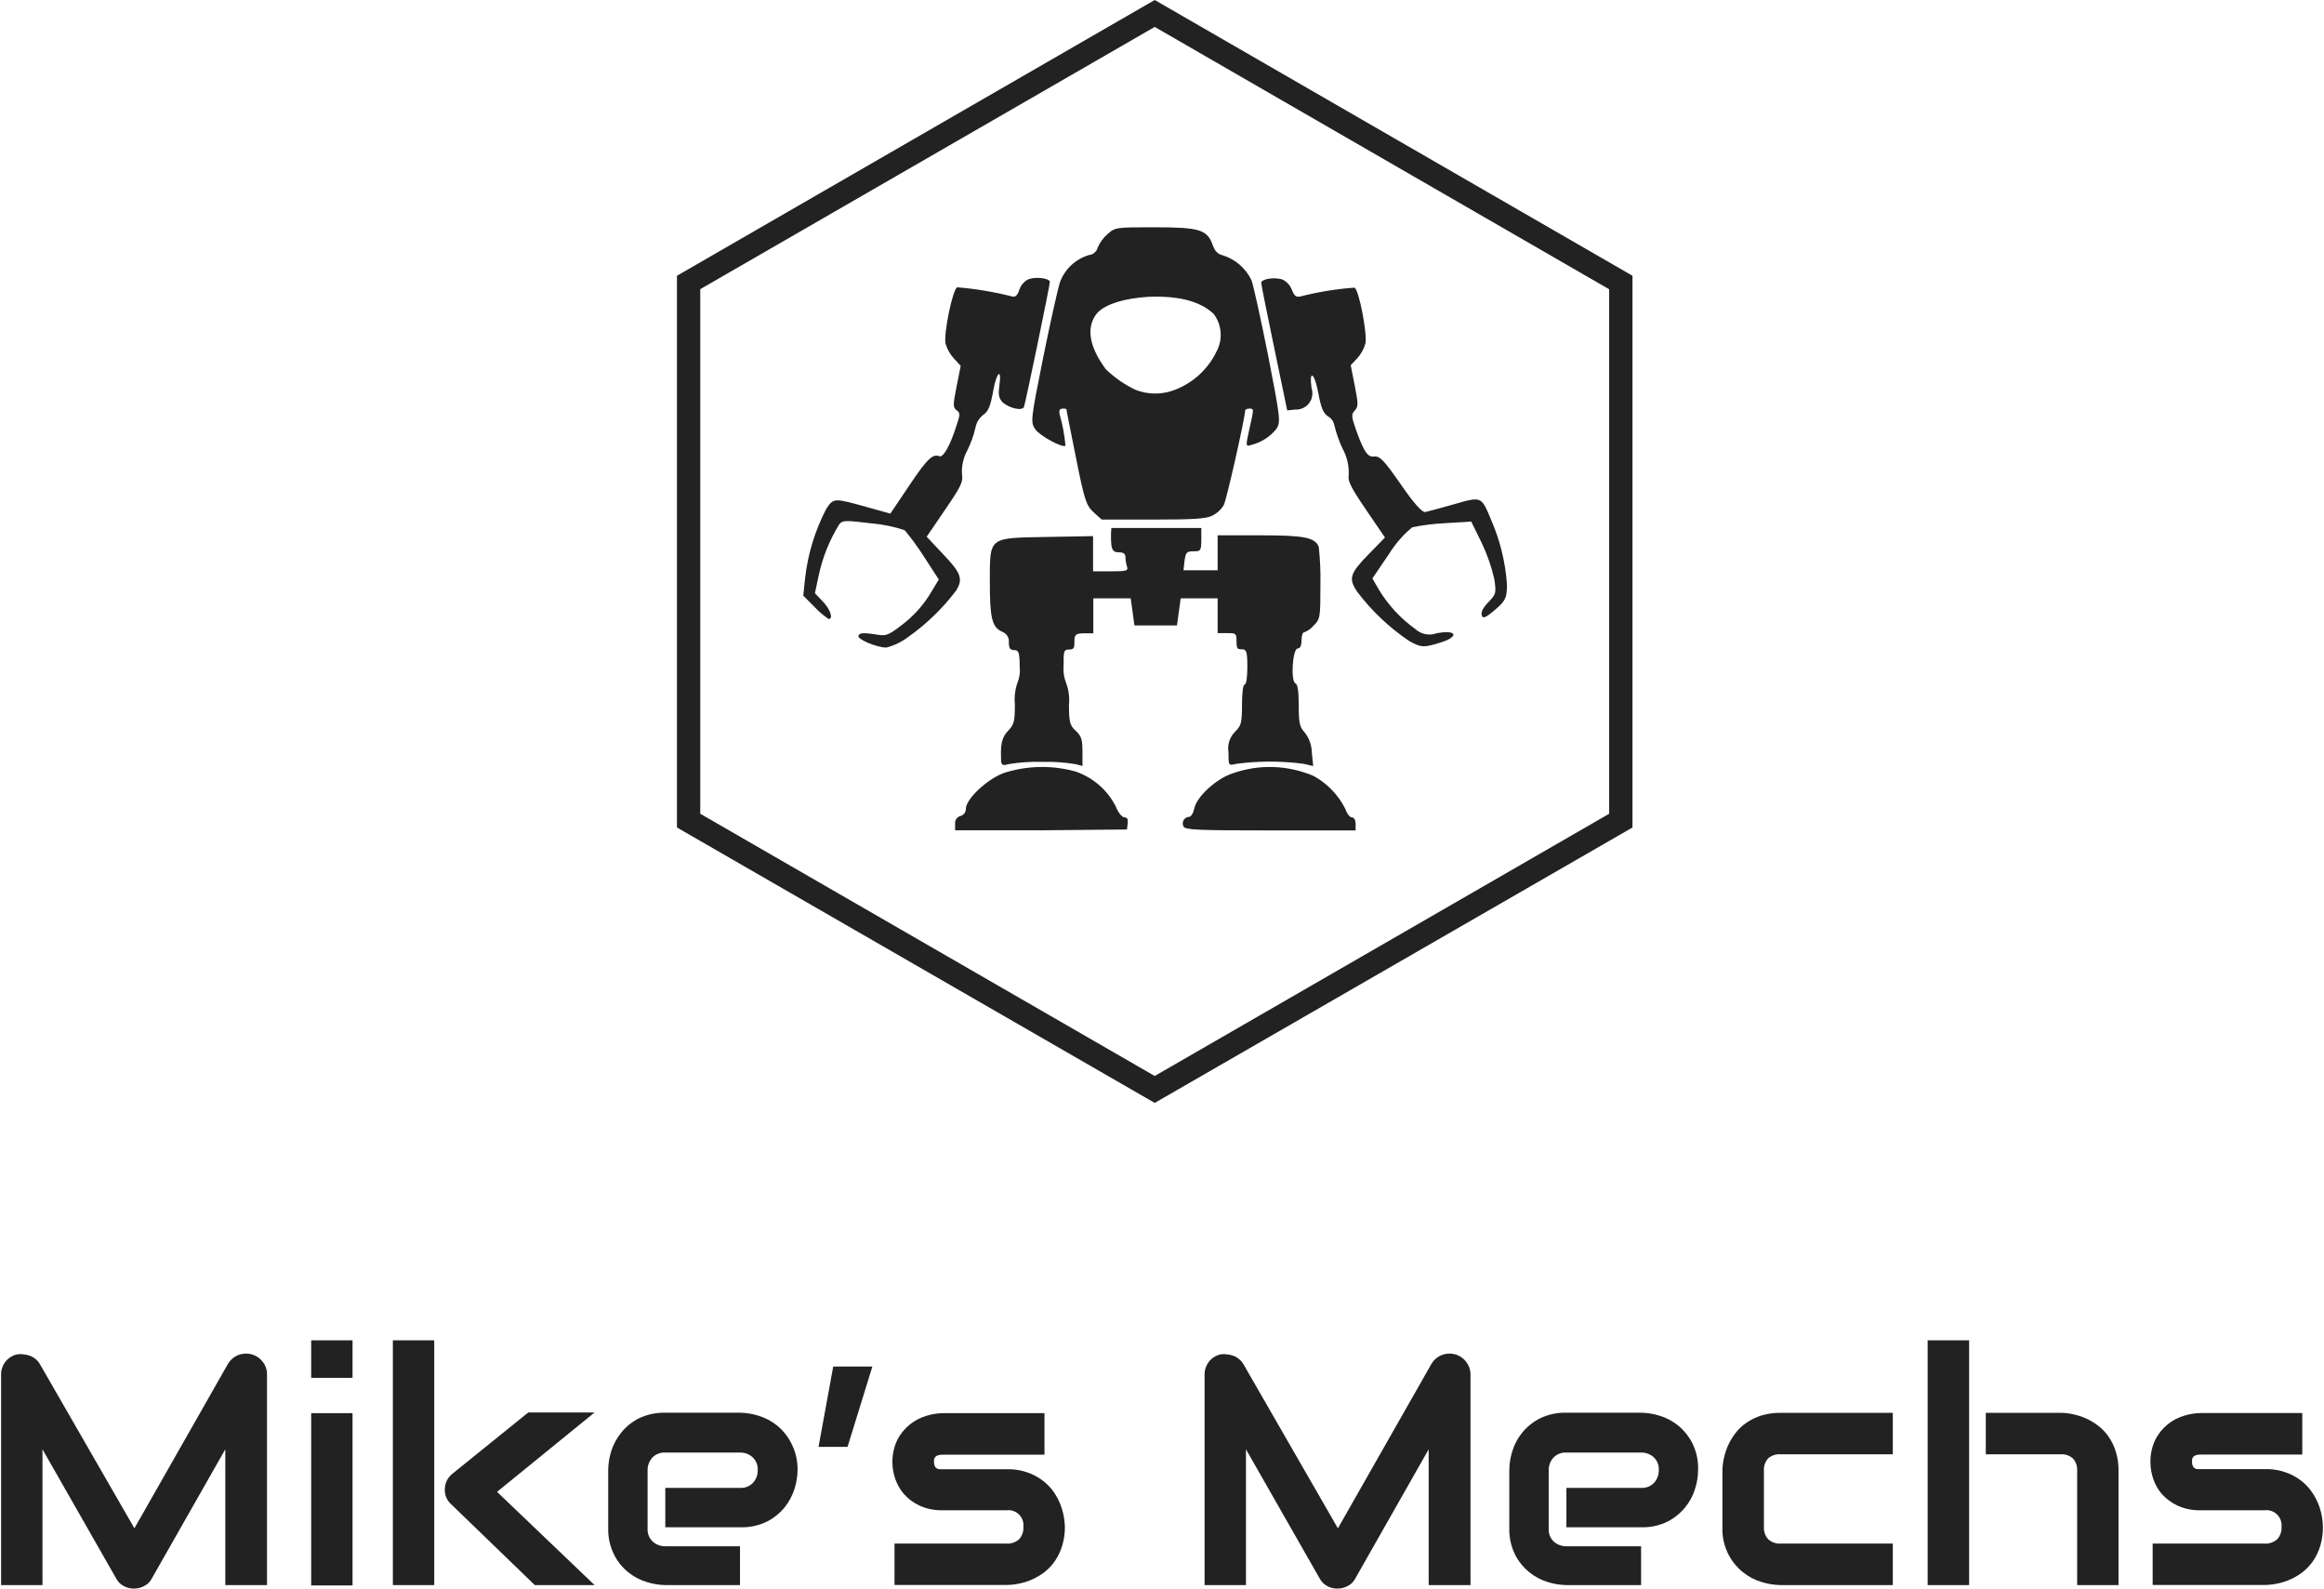
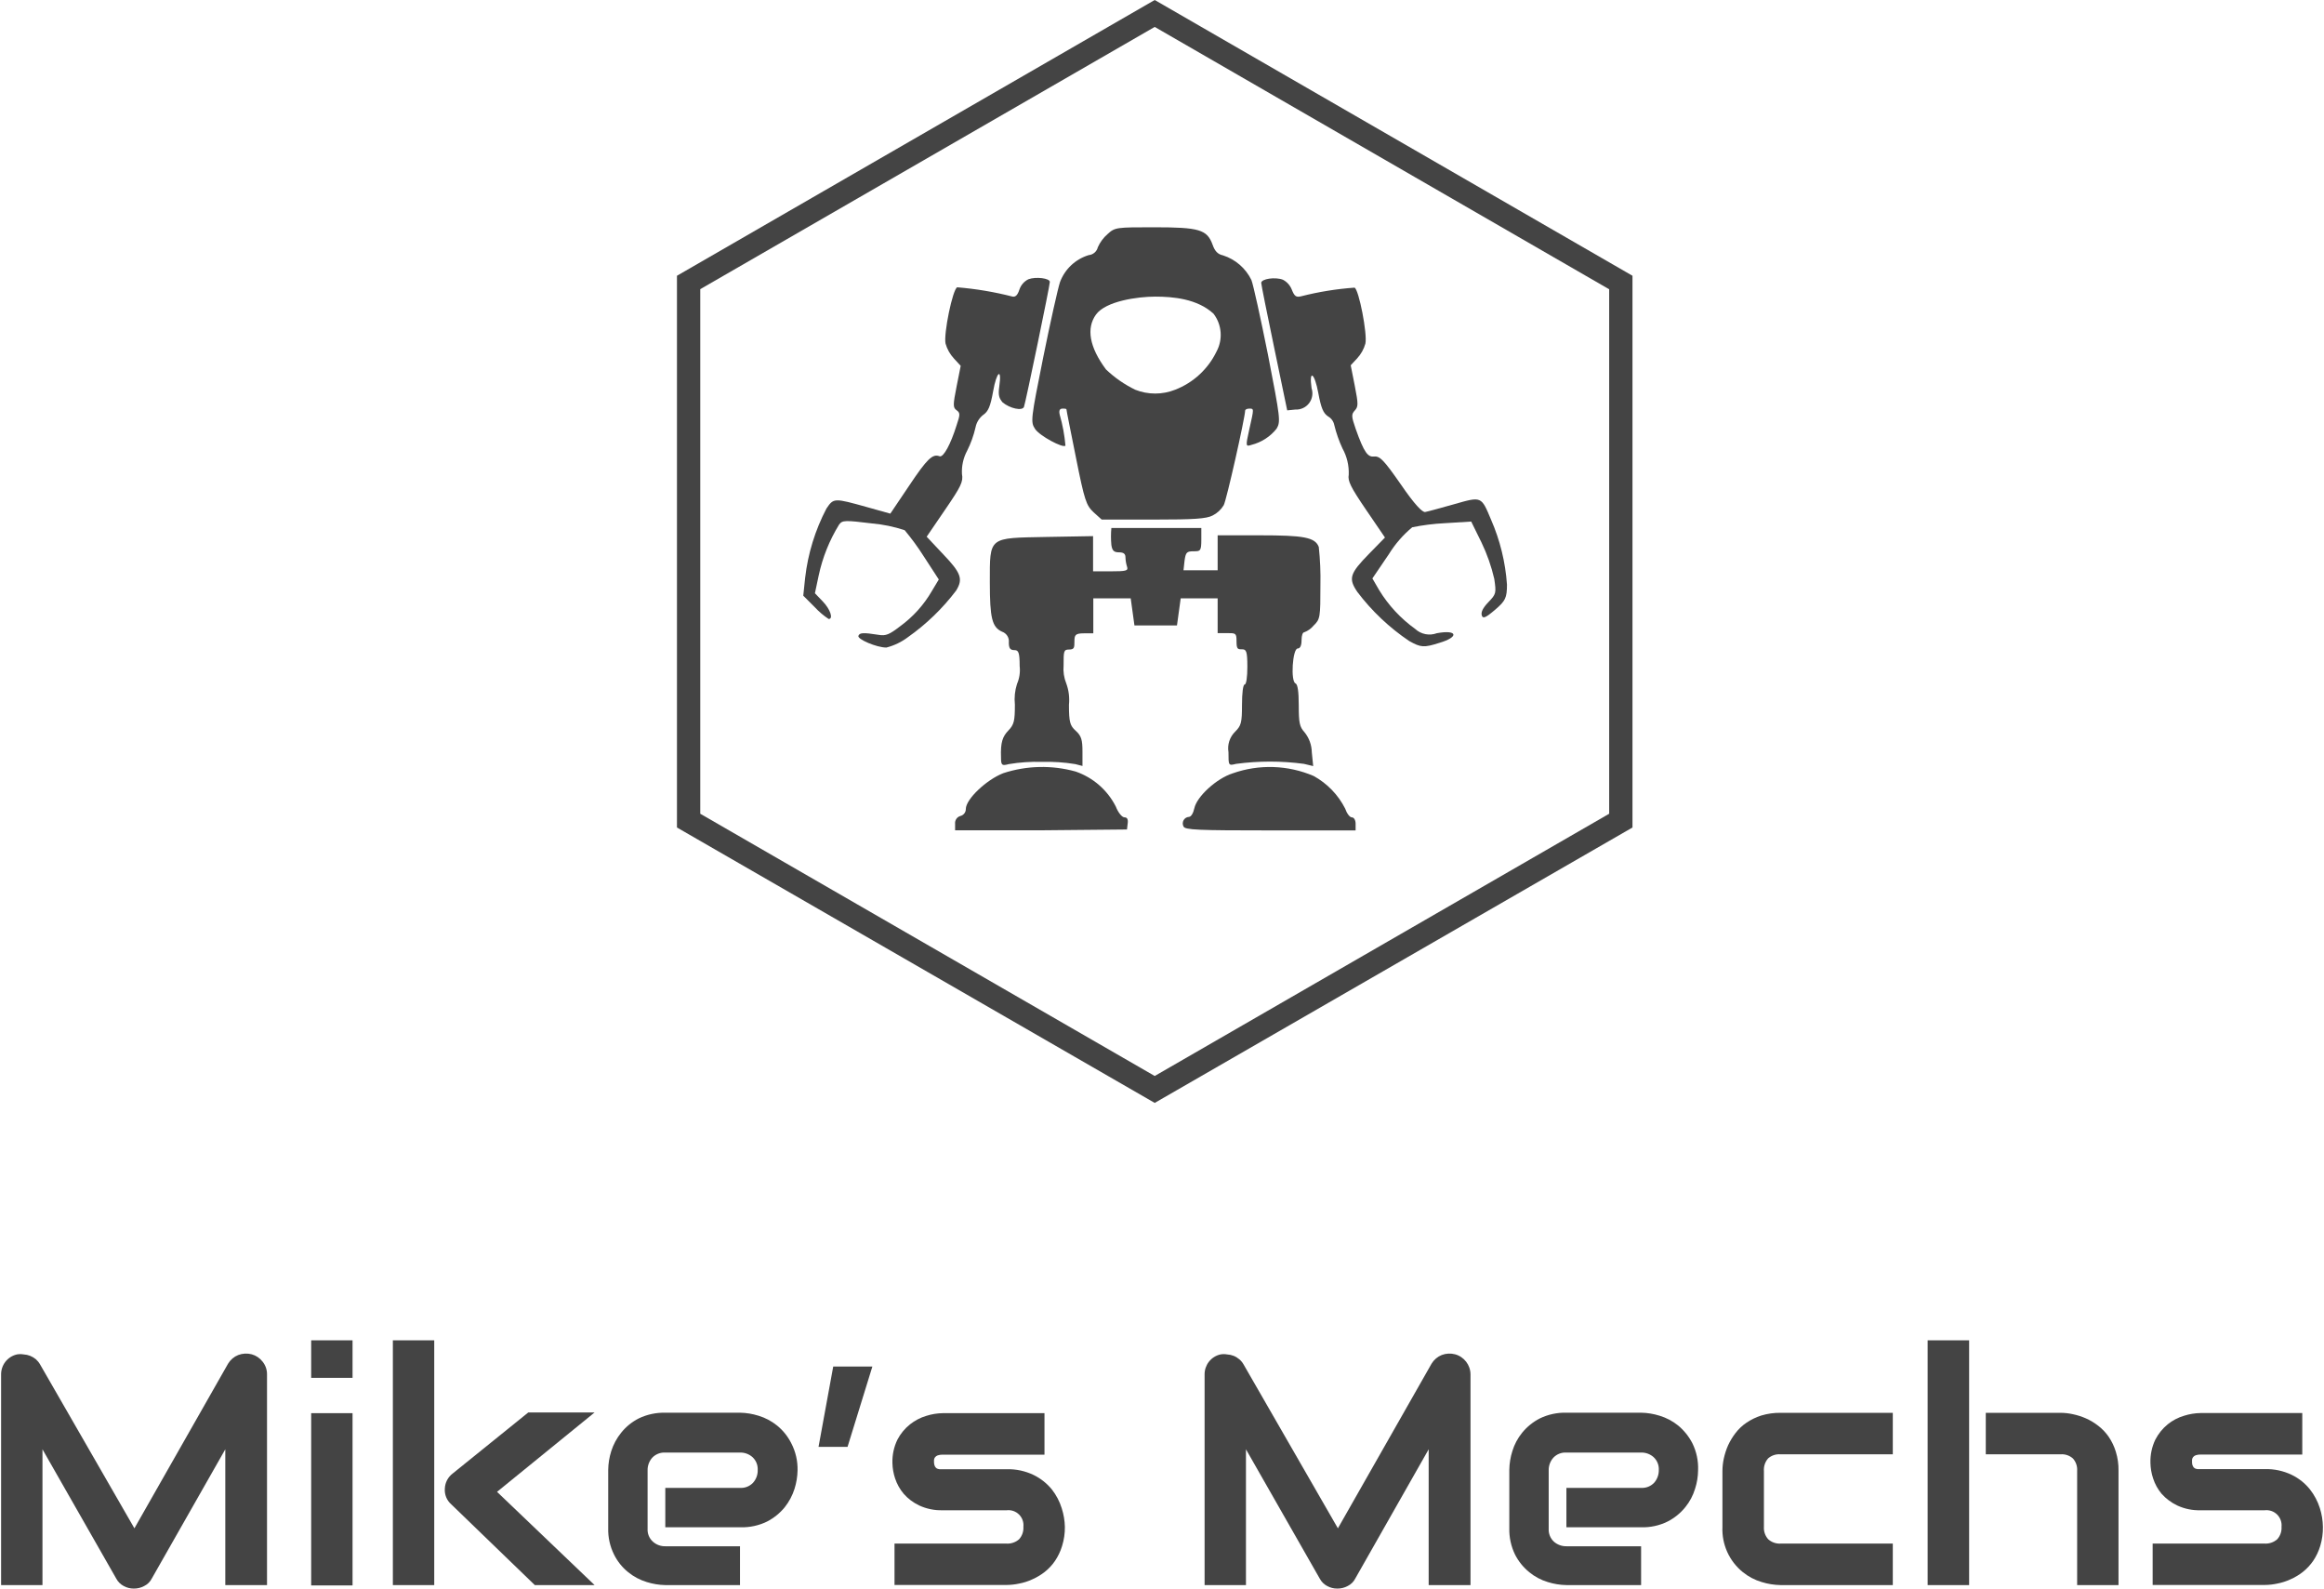
<svg xmlns="http://www.w3.org/2000/svg" width="199" height="136" viewBox="0 0 199.25 136.3">
-   <path fill="#222222" d="M22.82,136H19.24V124.35l-6.31,11.09a1.44,1.44,0,0,1-.65.64,1.81,1.81,0,0,1-.89.22,1.76,1.76,0,0,1-.87-.22,1.52,1.52,0,0,1-.64-.64L3.55,124.35V136H0V117.94a1.76,1.76,0,0,1,.36-1.09,1.74,1.74,0,0,1,1-.64,1.63,1.63,0,0,1,.58,0,1.75,1.75,0,0,1,.55.12,1.86,1.86,0,0,1,.49.29,1.73,1.73,0,0,1,.36.44l8.1,14.07L19.48,117a1.8,1.8,0,0,1,.87-.74,1.91,1.91,0,0,1,1.16-.06,1.79,1.79,0,0,1,.94.64,1.71,1.71,0,0,1,.37,1.09Z" />
-   <path fill="#222222" d="M30.16,118.22H26.61V115h3.55Zm0,17.81H26.61V121.25h3.55Z" />
-   <path fill="#222222" d="M37.17,136H33.62V115h3.55Zm13.76,0H45.8l-7.16-6.92a1.63,1.63,0,0,1-.56-1.36,1.7,1.7,0,0,1,.67-1.29l6.49-5.24h5.69L42.56,128Z" />
-   <path fill="#222222" d="M68.35,126.15a5.6,5.6,0,0,1-.26,1.59,4.92,4.92,0,0,1-.84,1.58,4.78,4.78,0,0,1-1.52,1.23,4.86,4.86,0,0,1-2.28.49H57v-3.38h6.41a1.41,1.41,0,0,0,1.12-.44,1.57,1.57,0,0,0,.4-1.1,1.4,1.4,0,0,0-.45-1.1,1.55,1.55,0,0,0-1.07-.39H57a1.44,1.44,0,0,0-1.12.44,1.59,1.59,0,0,0-.4,1.1v5a1.38,1.38,0,0,0,.45,1.1,1.55,1.55,0,0,0,1.1.4h6.38V136H57a5.6,5.6,0,0,1-1.59-.26,4.69,4.69,0,0,1-1.59-.84,4.53,4.53,0,0,1-1.22-1.52,4.79,4.79,0,0,1-.5-2.27v-5a5.61,5.61,0,0,1,.26-1.6,4.86,4.86,0,0,1,.85-1.58,4.63,4.63,0,0,1,1.51-1.23,5,5,0,0,1,2.28-.49h6.41a5.6,5.6,0,0,1,1.59.26,4.69,4.69,0,0,1,1.59.84,4.63,4.63,0,0,1,1.22,1.52A4.8,4.8,0,0,1,68.35,126.15Z" />
-   <path fill="#222222" d="M72.64,124.14H70.15l1.26-6.89h3.36Z" />
-   <path fill="#222222" d="M91.29,131a5.3,5.3,0,0,1-.24,1.65,4.74,4.74,0,0,1-.61,1.28,4.25,4.25,0,0,1-.89.95,5,5,0,0,1-1.06.63,4.71,4.71,0,0,1-1.12.36,5.23,5.23,0,0,1-1.07.12H76.67v-3.55h9.6a1.5,1.5,0,0,0,1.09-.37,1.45,1.45,0,0,0,.37-1.07,1.29,1.29,0,0,0-1.43-1.42H80.79a4.48,4.48,0,0,1-2-.41,4.11,4.11,0,0,1-1.33-1,4,4,0,0,1-.74-1.32,4.48,4.48,0,0,1-.23-1.33,4.32,4.32,0,0,1,.43-2A4.12,4.12,0,0,1,78,122.21a4.17,4.17,0,0,1,1.4-.73,4.93,4.93,0,0,1,1.41-.23h8.73v3.56H80.81a1.27,1.27,0,0,0-.43.06.5.5,0,0,0-.23.16.47.47,0,0,0-.09.22,1.77,1.77,0,0,0,0,.23.77.77,0,0,0,.08.34.49.49,0,0,0,.17.18.86.86,0,0,0,.23.06H86.3a5,5,0,0,1,2.32.5,4.67,4.67,0,0,1,1.55,1.23,5,5,0,0,1,.85,1.62A5.6,5.6,0,0,1,91.29,131Z" />
-   <path fill="#222222" d="M126.1,136h-3.59V124.35l-6.3,11.09a1.44,1.44,0,0,1-.65.64,1.83,1.83,0,0,1-.89.22,1.76,1.76,0,0,1-.87-.22,1.52,1.52,0,0,1-.64-.64l-6.33-11.09V136h-3.55V117.94a1.76,1.76,0,0,1,.36-1.09,1.74,1.74,0,0,1,1-.64,1.58,1.58,0,0,1,.57,0,1.75,1.75,0,0,1,.56.12,1.66,1.66,0,0,1,.48.29,1.58,1.58,0,0,1,.37.44l8.1,14.07L122.76,117a1.8,1.8,0,0,1,.87-.74,1.88,1.88,0,0,1,1.15-.06,1.8,1.8,0,0,1,1.32,1.73Z" />
-   <path fill="#222222" d="M145.63,126.15a5.27,5.27,0,0,1-.26,1.59,4.56,4.56,0,0,1-.84,1.58,4.68,4.68,0,0,1-1.52,1.23,4.79,4.79,0,0,1-2.27.49h-6.41v-3.38h6.41a1.42,1.42,0,0,0,1.12-.44,1.62,1.62,0,0,0,.4-1.1,1.4,1.4,0,0,0-.45-1.1,1.55,1.55,0,0,0-1.07-.39h-6.41a1.42,1.42,0,0,0-1.12.44,1.59,1.59,0,0,0-.4,1.1v5a1.41,1.41,0,0,0,.44,1.1,1.59,1.59,0,0,0,1.1.4h6.39V136h-6.41a5.61,5.61,0,0,1-1.6-.26,4.56,4.56,0,0,1-1.58-.84,4.68,4.68,0,0,1-1.23-1.52,4.91,4.91,0,0,1-.49-2.27v-5a5.61,5.61,0,0,1,.26-1.6,4.65,4.65,0,0,1,.84-1.58,4.78,4.78,0,0,1,1.52-1.23,4.93,4.93,0,0,1,2.28-.49h6.41a5.6,5.6,0,0,1,1.59.26,4.69,4.69,0,0,1,1.59.84,4.9,4.9,0,0,1,1.22,1.52A4.8,4.8,0,0,1,145.63,126.15Z" />
-   <path fill="#222222" d="M162.34,136H152.7a5.79,5.79,0,0,1-1.61-.26,4.67,4.67,0,0,1-1.62-.85,4.72,4.72,0,0,1-1.75-3.88v-4.81a5.16,5.16,0,0,1,.12-1.07,6,6,0,0,1,.36-1.11,5.54,5.54,0,0,1,.64-1.06,4,4,0,0,1,.94-.89,4.91,4.91,0,0,1,1.28-.62,5.51,5.51,0,0,1,1.64-.23h9.64v3.56H152.7a1.44,1.44,0,0,0-1.06.35,1.48,1.48,0,0,0-.36,1.09V131a1.45,1.45,0,0,0,.37,1.07,1.47,1.47,0,0,0,1.08.37h9.61Z" />
-   <path fill="#222222" d="M168.89,136h-3.56V115h3.56Zm12.82,0h-3.55v-9.8a1.43,1.43,0,0,0-.36-1.06,1.42,1.42,0,0,0-1.06-.36h-6.42v-3.56h6.42a5.07,5.07,0,0,1,1.06.12,5.84,5.84,0,0,1,1.12.36,5.07,5.07,0,0,1,1.06.64,4.21,4.21,0,0,1,.89.94,4.74,4.74,0,0,1,.61,1.28,5.2,5.2,0,0,1,.23,1.64Z" />
-   <path fill="#222222" d="M199.25,131a5.31,5.31,0,0,1-.23,1.65,4.74,4.74,0,0,1-.61,1.28,4.49,4.49,0,0,1-.89.95,5,5,0,0,1-1.06.63,4.86,4.86,0,0,1-1.12.36,5.25,5.25,0,0,1-1.08.12h-9.62v-3.55h9.6a1.51,1.51,0,0,0,1.09-.37,1.45,1.45,0,0,0,.37-1.07,1.3,1.3,0,0,0-1.44-1.42h-5.51a4.44,4.44,0,0,1-2-.41,4.27,4.27,0,0,1-1.34-1,3.92,3.92,0,0,1-.73-1.32,4.48,4.48,0,0,1-.23-1.33,4.32,4.32,0,0,1,.42-2,4.14,4.14,0,0,1,1.07-1.32,4.08,4.08,0,0,1,1.4-.73,4.92,4.92,0,0,1,1.4-.23h8.74v3.56h-8.71a1.27,1.27,0,0,0-.43.06.5.5,0,0,0-.23.16.47.47,0,0,0-.09.22,1.77,1.77,0,0,0,0,.23.66.66,0,0,0,.08.34.42.42,0,0,0,.17.18.77.77,0,0,0,.23.06h5.76a5,5,0,0,1,2.33.5,4.53,4.53,0,0,1,1.54,1.23,5.07,5.07,0,0,1,.86,1.62A5.57,5.57,0,0,1,199.25,131Z" />
-   <path fill="#222222" d="M99,94.63,58,71V23.66L99,0l41,23.66V71ZM60,69.82l39,22.5,39-22.5v-45L99,2.31,60,24.81Z" />
-   <path fill="#222222" d="M96.41,70.13c-.21,0-.54-.39-.75-.93a6.08,6.08,0,0,0-3.44-3,10.72,10.72,0,0,0-6.22.14c-1.44.56-3.21,2.23-3.21,3.07a.61.61,0,0,1-.46.6.63.63,0,0,0-.46.68v.55l7.38,0,7.37-.07.06-.51C96.73,70.3,96.64,70.13,96.41,70.13Z" />
-   <path fill="#222222" d="M104.4,51.32v3h.81c.74,0,.81,0,.81.69s.1.7.47.7.46.16.46,1.51c0,.86-.09,1.51-.23,1.51s-.23.74-.23,1.74c0,1.54-.07,1.79-.58,2.3a2,2,0,0,0-.58,1.77c0,1.16,0,1.16.65,1a21.9,21.9,0,0,1,5.83,0l.79.19-.12-1.19a2.8,2.8,0,0,0-.63-1.72c-.42-.46-.49-.81-.49-2.3,0-1.18-.09-1.79-.27-1.88-.45-.16-.26-3,.18-3,.21,0,.33-.25.33-.7s.11-.69.23-.69a1.9,1.9,0,0,0,.81-.58c.56-.54.58-.7.58-3.46a25.29,25.29,0,0,0-.14-3.28c-.32-.84-1.32-1-5.08-1h-3.6v3h-2.93l.09-.82c.1-.72.19-.81.77-.81s.67,0,.67-1v-1H95.28a7.85,7.85,0,0,0,0,1.46c.07.49.23.63.65.63s.56.14.56.44a2.92,2.92,0,0,0,.14.81c.11.33-.09.38-1.4.38H93.71V46l-4,.07c-5,.1-4.86-.07-4.86,3.9,0,3.07.19,3.84,1.05,4.23a.87.87,0,0,1,.58.93c0,.49.12.65.47.65s.46.16.46,1.37a3,3,0,0,1-.23,1.54A4.32,4.32,0,0,0,87,60.45c0,1.41-.07,1.72-.56,2.23s-.68,1-.63,2.3c0,.69.07.74.67.58a14.52,14.52,0,0,1,2.84-.19,15,15,0,0,1,2.86.19l.62.16V64.49c0-1-.09-1.35-.58-1.79s-.58-.74-.58-2.23a4.1,4.1,0,0,0-.23-1.83,3.31,3.31,0,0,1-.23-1.54c0-1.21,0-1.37.46-1.37s.47-.16.47-.7.07-.69.81-.69h.81v-3h3.21l.16,1.16.16,1.16h3.65l.16-1.16.16-1.16h3.19Z" />
-   <path fill="#222222" d="M115.92,70.13c-.19,0-.44-.35-.58-.76a6.6,6.6,0,0,0-2.7-2.79,9.56,9.56,0,0,0-6.94-.23c-1.4.44-3.09,2-3.3,3-.09.42-.28.74-.47.74a.56.56,0,0,0-.46.82c.12.3,1.25.34,7.46.34h7.31v-.58C116.24,70.37,116.1,70.13,115.92,70.13Z" />
-   <path fill="#222222" d="M80.87,47.58l-1.44-1.53L81,43.75c1.37-2,1.58-2.42,1.46-3.07a3.76,3.76,0,0,1,.44-2,8.93,8.93,0,0,0,.72-2,1.81,1.81,0,0,1,.67-1.09c.42-.28.61-.72.84-2,.3-1.72.77-2.09.53-.42-.11.77,0,1,.28,1.35.63.53,1.7.76,1.84.39S90,24.51,90,24.19s-1.21-.47-1.84-.23a1.52,1.52,0,0,0-.77.88c-.16.49-.34.67-.62.6a28.43,28.43,0,0,0-4.72-.79c-.39.16-1.18,4-1,4.83a3.13,3.13,0,0,0,.72,1.28l.58.63L82,33.15c-.32,1.61-.32,1.82,0,2.05s.3.39,0,1.28c-.51,1.64-1.13,2.78-1.46,2.67-.6-.24-1.07.21-2.62,2.53l-1.61,2.39-2-.56c-2.83-.79-2.86-.79-3.48.12A17,17,0,0,0,69,49.58l-.16,1.53,1,1a6.41,6.41,0,0,0,1.18,1c.42,0,.14-.84-.51-1.51l-.67-.7.32-1.51A13.83,13.83,0,0,1,71.92,45c.28-.37.51-.37,2.81-.09a12.39,12.39,0,0,1,2.81.58,21.45,21.45,0,0,1,1.63,2.23l1.3,2-.6,1a9.81,9.81,0,0,1-2.7,3c-.93.72-1.25.86-1.86.75-1.34-.21-1.64-.19-1.74.09s1.56,1,2.4,1a5.18,5.18,0,0,0,1.85-.89,18.71,18.71,0,0,0,4.14-4C82.56,49.69,82.4,49.18,80.87,47.58Z" />
-   <path fill="#222222" d="M127.86,44.58c-.84-2-.79-2-3.16-1.32-1.14.32-2.26.63-2.49.67s-.88-.6-2.09-2.37c-1.46-2.09-1.79-2.44-2.3-2.39s-.83-.26-1.58-2.39c-.37-1.07-.37-1.23-.07-1.56s.31-.53,0-2.11l-.35-1.77.56-.6a3.11,3.11,0,0,0,.7-1.26c.18-.83-.56-4.64-.93-4.8a26,26,0,0,0-4.58.74c-.44.11-.58,0-.81-.58A1.62,1.62,0,0,0,110,24c-.67-.26-1.86-.07-1.86.27,0,.14.51,2.68,1.12,5.6l1.11,5.34.7-.07a1.39,1.39,0,0,0,1.39-1.83c-.23-1.67.26-1.32.58.42.24,1.28.42,1.72.84,2a1.09,1.09,0,0,1,.53.74,10.89,10.89,0,0,0,.7,2,4.29,4.29,0,0,1,.54,2.26c-.1.53.16,1.06,1.48,3l1.63,2.39-1.37,1.4c-1.65,1.69-1.79,2.11-1,3.27A18.61,18.61,0,0,0,120.84,55c1,.56,1.26.58,2.58.16,1.74-.51,1.56-1.16-.21-.83a1.81,1.81,0,0,1-1.86-.37,11.44,11.44,0,0,1-3.09-3.33l-.58-1,1.42-2.09a9.47,9.47,0,0,1,2-2.3,18.67,18.67,0,0,1,2.79-.35l2.27-.14.89,1.81a15,15,0,0,1,1.09,3.11c.18,1.23.16,1.3-.51,2-.47.49-.65.86-.56,1.14s.3.23,1.16-.51,1-1,1-2.14A16.81,16.81,0,0,0,127.86,44.58Z" />
-   <path fill="#222222" d="M108.72,30.44c-.63-3.14-1.26-6-1.42-6.41a4.1,4.1,0,0,0-2.44-2.12c-.44-.09-.7-.35-.9-.93-.47-1.28-1.14-1.48-5-1.48-3.23,0-3.37,0-4,.58a3.24,3.24,0,0,0-.84,1.13.89.89,0,0,1-.79.68,3.81,3.81,0,0,0-2.46,2.32c-.18.54-.83,3.44-1.44,6.46-1.07,5.34-1.09,5.53-.7,6.13s2.4,1.67,2.61,1.44a13.91,13.91,0,0,0-.49-2.65c-.09-.37,0-.53.23-.53s.35,0,.35.09.37,1.91.81,4.11c.74,3.7.88,4.09,1.51,4.69l.7.63h4.43c3.49,0,4.56-.07,5.09-.35a2.33,2.33,0,0,0,.95-.88c.24-.42,1.82-7.48,1.84-8.11,0-.11.16-.18.35-.18.42,0,.42-.05,0,1.81-.32,1.44-.3,1.46.19,1.3a4,4,0,0,0,2.16-1.39C109.81,36.17,109.79,35.94,108.72,30.44Zm-4.42-.27a6.57,6.57,0,0,1-3.55,3.27,4.64,4.64,0,0,1-3.42,0,9.89,9.89,0,0,1-2.51-1.74c-1.44-1.93-1.7-3.55-.86-4.71s3.58-1.54,5.09-1.54,3.61.18,5,1.47A3,3,0,0,1,104.3,30.17Z" />
+   <path fill="#444444" d="M22.82,136H19.24V124.35l-6.31,11.09a1.44,1.44,0,0,1-.65.64,1.81,1.81,0,0,1-.89.22,1.76,1.76,0,0,1-.87-.22,1.52,1.52,0,0,1-.64-.64L3.55,124.35V136H0V117.94a1.76,1.76,0,0,1,.36-1.09,1.74,1.74,0,0,1,1-.64,1.63,1.63,0,0,1,.58,0,1.75,1.75,0,0,1,.55.12,1.86,1.86,0,0,1,.49.29,1.73,1.73,0,0,1,.36.44l8.1,14.07L19.48,117a1.8,1.8,0,0,1,.87-.74,1.91,1.91,0,0,1,1.16-.06,1.79,1.79,0,0,1,.94.64,1.71,1.71,0,0,1,.37,1.09Z" />
+   <path fill="#444444" d="M30.16,118.22H26.61V115h3.55Zm0,17.81H26.61V121.25h3.55Z" />
+   <path fill="#444444" d="M37.17,136H33.62V115h3.55Zm13.76,0H45.8l-7.16-6.92a1.63,1.63,0,0,1-.56-1.36,1.7,1.7,0,0,1,.67-1.29l6.49-5.24h5.69L42.56,128Z" />
+   <path fill="#444444" d="M68.35,126.15a5.6,5.6,0,0,1-.26,1.59,4.92,4.92,0,0,1-.84,1.58,4.78,4.78,0,0,1-1.52,1.23,4.86,4.86,0,0,1-2.28.49H57v-3.38h6.41a1.41,1.41,0,0,0,1.12-.44,1.57,1.57,0,0,0,.4-1.1,1.4,1.4,0,0,0-.45-1.1,1.55,1.55,0,0,0-1.07-.39H57a1.44,1.44,0,0,0-1.12.44,1.59,1.59,0,0,0-.4,1.1v5a1.38,1.38,0,0,0,.45,1.1,1.55,1.55,0,0,0,1.1.4h6.38V136H57a5.6,5.6,0,0,1-1.59-.26,4.69,4.69,0,0,1-1.59-.84,4.53,4.53,0,0,1-1.22-1.52,4.79,4.79,0,0,1-.5-2.27v-5a5.61,5.61,0,0,1,.26-1.6,4.86,4.86,0,0,1,.85-1.58,4.63,4.63,0,0,1,1.51-1.23,5,5,0,0,1,2.28-.49h6.41a5.6,5.6,0,0,1,1.59.26,4.69,4.69,0,0,1,1.59.84,4.63,4.63,0,0,1,1.22,1.52A4.8,4.8,0,0,1,68.35,126.15Z" />
+   <path fill="#444444" d="M72.64,124.14H70.15l1.26-6.89h3.36Z" />
+   <path fill="#444444" d="M91.29,131a5.3,5.3,0,0,1-.24,1.65,4.74,4.74,0,0,1-.61,1.28,4.25,4.25,0,0,1-.89.95,5,5,0,0,1-1.06.63,4.71,4.71,0,0,1-1.12.36,5.23,5.23,0,0,1-1.07.12H76.67v-3.55h9.6a1.5,1.5,0,0,0,1.09-.37,1.45,1.45,0,0,0,.37-1.07,1.29,1.29,0,0,0-1.43-1.42H80.79a4.48,4.48,0,0,1-2-.41,4.11,4.11,0,0,1-1.33-1,4,4,0,0,1-.74-1.32,4.48,4.48,0,0,1-.23-1.33,4.32,4.32,0,0,1,.43-2A4.12,4.12,0,0,1,78,122.21a4.17,4.17,0,0,1,1.4-.73,4.93,4.93,0,0,1,1.41-.23h8.73v3.56H80.81a1.27,1.27,0,0,0-.43.06.5.5,0,0,0-.23.16.47.47,0,0,0-.09.22,1.77,1.77,0,0,0,0,.23.77.77,0,0,0,.08.34.49.49,0,0,0,.17.18.86.86,0,0,0,.23.06H86.3a5,5,0,0,1,2.32.5,4.67,4.67,0,0,1,1.55,1.23,5,5,0,0,1,.85,1.62A5.6,5.6,0,0,1,91.29,131Z" />
+   <path fill="#444444" d="M126.1,136h-3.59V124.35l-6.3,11.09a1.44,1.44,0,0,1-.65.64,1.83,1.83,0,0,1-.89.22,1.76,1.76,0,0,1-.87-.22,1.52,1.52,0,0,1-.64-.64l-6.33-11.09V136h-3.55V117.94a1.76,1.76,0,0,1,.36-1.09,1.74,1.74,0,0,1,1-.64,1.58,1.58,0,0,1,.57,0,1.75,1.75,0,0,1,.56.12,1.66,1.66,0,0,1,.48.29,1.58,1.58,0,0,1,.37.44l8.1,14.07L122.76,117a1.8,1.8,0,0,1,.87-.74,1.88,1.88,0,0,1,1.15-.06,1.8,1.8,0,0,1,1.32,1.73Z" />
+   <path fill="#444444" d="M145.63,126.15a5.27,5.27,0,0,1-.26,1.59,4.56,4.56,0,0,1-.84,1.58,4.68,4.68,0,0,1-1.52,1.23,4.79,4.79,0,0,1-2.27.49h-6.41v-3.38h6.41a1.42,1.42,0,0,0,1.12-.44,1.62,1.62,0,0,0,.4-1.1,1.4,1.4,0,0,0-.45-1.1,1.55,1.55,0,0,0-1.07-.39h-6.41a1.42,1.42,0,0,0-1.12.44,1.59,1.59,0,0,0-.4,1.1v5a1.41,1.41,0,0,0,.44,1.1,1.59,1.59,0,0,0,1.1.4h6.39V136h-6.41a5.61,5.61,0,0,1-1.6-.26,4.56,4.56,0,0,1-1.58-.84,4.68,4.68,0,0,1-1.23-1.52,4.91,4.91,0,0,1-.49-2.27v-5a5.61,5.61,0,0,1,.26-1.6,4.65,4.65,0,0,1,.84-1.58,4.78,4.78,0,0,1,1.52-1.23,4.93,4.93,0,0,1,2.28-.49h6.41a5.6,5.6,0,0,1,1.59.26,4.69,4.69,0,0,1,1.59.84,4.9,4.9,0,0,1,1.22,1.52A4.8,4.8,0,0,1,145.63,126.15Z" />
+   <path fill="#444444" d="M162.34,136H152.7a5.79,5.79,0,0,1-1.61-.26,4.67,4.67,0,0,1-1.62-.85,4.72,4.72,0,0,1-1.75-3.88v-4.81a5.16,5.16,0,0,1,.12-1.07,6,6,0,0,1,.36-1.11,5.54,5.54,0,0,1,.64-1.06,4,4,0,0,1,.94-.89,4.91,4.91,0,0,1,1.28-.62,5.51,5.51,0,0,1,1.64-.23h9.64v3.56H152.7a1.44,1.44,0,0,0-1.06.35,1.48,1.48,0,0,0-.36,1.09V131a1.45,1.45,0,0,0,.37,1.07,1.47,1.47,0,0,0,1.08.37h9.61Z" />
+   <path fill="#444444" d="M168.89,136h-3.56V115h3.56Zm12.82,0h-3.55v-9.8a1.43,1.43,0,0,0-.36-1.06,1.42,1.42,0,0,0-1.06-.36h-6.42v-3.56h6.42a5.07,5.07,0,0,1,1.06.12,5.84,5.84,0,0,1,1.12.36,5.07,5.07,0,0,1,1.06.64,4.21,4.21,0,0,1,.89.94,4.74,4.74,0,0,1,.61,1.28,5.2,5.2,0,0,1,.23,1.64Z" />
+   <path fill="#444444" d="M199.25,131a5.31,5.31,0,0,1-.23,1.65,4.74,4.74,0,0,1-.61,1.28,4.49,4.49,0,0,1-.89.95,5,5,0,0,1-1.06.63,4.86,4.86,0,0,1-1.12.36,5.25,5.25,0,0,1-1.08.12h-9.62v-3.55h9.6a1.51,1.51,0,0,0,1.09-.37,1.45,1.45,0,0,0,.37-1.07,1.3,1.3,0,0,0-1.44-1.42h-5.51a4.44,4.44,0,0,1-2-.41,4.27,4.27,0,0,1-1.34-1,3.92,3.92,0,0,1-.73-1.32,4.48,4.48,0,0,1-.23-1.33,4.32,4.32,0,0,1,.42-2,4.14,4.14,0,0,1,1.07-1.32,4.08,4.08,0,0,1,1.4-.73,4.92,4.92,0,0,1,1.4-.23h8.74v3.56h-8.71a1.27,1.27,0,0,0-.43.06.5.5,0,0,0-.23.16.47.47,0,0,0-.09.22,1.77,1.77,0,0,0,0,.23.66.66,0,0,0,.08.34.42.42,0,0,0,.17.18.77.77,0,0,0,.23.06h5.76a5,5,0,0,1,2.33.5,4.53,4.53,0,0,1,1.54,1.23,5.07,5.07,0,0,1,.86,1.62A5.57,5.57,0,0,1,199.25,131Z" />
+   <path fill="#444444" d="M99,94.63,58,71V23.66L99,0l41,23.66V71ZM60,69.82l39,22.5,39-22.5v-45L99,2.31,60,24.81Z" />
+   <path fill="#444444" d="M96.41,70.13c-.21,0-.54-.39-.75-.93a6.08,6.08,0,0,0-3.44-3,10.72,10.72,0,0,0-6.22.14c-1.44.56-3.21,2.23-3.21,3.07a.61.61,0,0,1-.46.6.63.63,0,0,0-.46.68v.55l7.38,0,7.37-.07.06-.51C96.73,70.3,96.64,70.13,96.41,70.13Z" />
+   <path fill="#444444" d="M104.4,51.32v3h.81c.74,0,.81,0,.81.69s.1.7.47.7.46.16.46,1.51c0,.86-.09,1.51-.23,1.51s-.23.74-.23,1.74c0,1.54-.07,1.79-.58,2.3a2,2,0,0,0-.58,1.77c0,1.16,0,1.16.65,1a21.9,21.9,0,0,1,5.83,0l.79.19-.12-1.19a2.8,2.8,0,0,0-.63-1.72c-.42-.46-.49-.81-.49-2.3,0-1.18-.09-1.79-.27-1.88-.45-.16-.26-3,.18-3,.21,0,.33-.25.33-.7s.11-.69.23-.69a1.9,1.9,0,0,0,.81-.58c.56-.54.58-.7.58-3.46a25.29,25.29,0,0,0-.14-3.28c-.32-.84-1.32-1-5.08-1h-3.6v3h-2.93l.09-.82c.1-.72.19-.81.77-.81s.67,0,.67-1v-1H95.28a7.85,7.85,0,0,0,0,1.46c.07.49.23.63.65.63s.56.14.56.44a2.92,2.92,0,0,0,.14.81c.11.33-.09.38-1.4.38H93.71V46l-4,.07c-5,.1-4.86-.07-4.86,3.9,0,3.07.19,3.84,1.05,4.23a.87.87,0,0,1,.58.93c0,.49.12.65.47.65s.46.16.46,1.37a3,3,0,0,1-.23,1.54A4.32,4.32,0,0,0,87,60.45c0,1.41-.07,1.72-.56,2.23s-.68,1-.63,2.3c0,.69.07.74.67.58a14.52,14.52,0,0,1,2.84-.19,15,15,0,0,1,2.86.19l.62.16V64.49c0-1-.09-1.35-.58-1.79s-.58-.74-.58-2.23a4.1,4.1,0,0,0-.23-1.83,3.31,3.31,0,0,1-.23-1.54c0-1.21,0-1.37.46-1.37s.47-.16.47-.7.07-.69.81-.69h.81v-3h3.21l.16,1.16.16,1.16h3.65l.16-1.16.16-1.16h3.19Z" />
+   <path fill="#444444" d="M115.92,70.13c-.19,0-.44-.35-.58-.76a6.6,6.6,0,0,0-2.7-2.79,9.56,9.56,0,0,0-6.94-.23c-1.4.44-3.09,2-3.3,3-.09.42-.28.74-.47.74a.56.56,0,0,0-.46.82c.12.3,1.25.34,7.46.34h7.31v-.58C116.24,70.37,116.1,70.13,115.92,70.13Z" />
+   <path fill="#444444" d="M80.87,47.58l-1.44-1.53L81,43.75c1.37-2,1.58-2.42,1.46-3.07a3.76,3.76,0,0,1,.44-2,8.93,8.93,0,0,0,.72-2,1.81,1.81,0,0,1,.67-1.09c.42-.28.61-.72.84-2,.3-1.72.77-2.09.53-.42-.11.77,0,1,.28,1.35.63.53,1.7.76,1.84.39S90,24.51,90,24.19s-1.21-.47-1.84-.23a1.52,1.52,0,0,0-.77.88c-.16.49-.34.67-.62.6a28.43,28.43,0,0,0-4.72-.79c-.39.16-1.18,4-1,4.83a3.13,3.13,0,0,0,.72,1.28l.58.63L82,33.15c-.32,1.61-.32,1.82,0,2.05s.3.39,0,1.28c-.51,1.64-1.13,2.78-1.46,2.67-.6-.24-1.07.21-2.62,2.53l-1.61,2.39-2-.56c-2.83-.79-2.86-.79-3.48.12A17,17,0,0,0,69,49.58l-.16,1.53,1,1a6.41,6.41,0,0,0,1.18,1c.42,0,.14-.84-.51-1.51l-.67-.7.32-1.51A13.83,13.83,0,0,1,71.92,45c.28-.37.51-.37,2.81-.09a12.39,12.39,0,0,1,2.81.58,21.45,21.45,0,0,1,1.63,2.23l1.3,2-.6,1a9.81,9.81,0,0,1-2.7,3c-.93.72-1.25.86-1.86.75-1.34-.21-1.64-.19-1.74.09s1.56,1,2.4,1a5.18,5.18,0,0,0,1.85-.89,18.71,18.71,0,0,0,4.14-4C82.56,49.69,82.4,49.18,80.87,47.58Z" />
+   <path fill="#444444" d="M127.86,44.58c-.84-2-.79-2-3.16-1.32-1.14.32-2.26.63-2.49.67s-.88-.6-2.09-2.37c-1.46-2.09-1.79-2.44-2.3-2.39s-.83-.26-1.58-2.39c-.37-1.07-.37-1.23-.07-1.56s.31-.53,0-2.11l-.35-1.77.56-.6a3.11,3.11,0,0,0,.7-1.26c.18-.83-.56-4.64-.93-4.8a26,26,0,0,0-4.58.74c-.44.11-.58,0-.81-.58A1.62,1.62,0,0,0,110,24c-.67-.26-1.86-.07-1.86.27,0,.14.51,2.68,1.12,5.6l1.11,5.34.7-.07a1.39,1.39,0,0,0,1.39-1.83c-.23-1.67.26-1.32.58.42.24,1.28.42,1.72.84,2a1.09,1.09,0,0,1,.53.74,10.89,10.89,0,0,0,.7,2,4.29,4.29,0,0,1,.54,2.26c-.1.53.16,1.06,1.48,3l1.63,2.39-1.37,1.4c-1.65,1.69-1.79,2.11-1,3.27A18.61,18.61,0,0,0,120.84,55c1,.56,1.26.58,2.58.16,1.74-.51,1.56-1.16-.21-.83a1.81,1.81,0,0,1-1.86-.37,11.44,11.44,0,0,1-3.09-3.33l-.58-1,1.42-2.09a9.47,9.47,0,0,1,2-2.3,18.67,18.67,0,0,1,2.79-.35l2.27-.14.89,1.81a15,15,0,0,1,1.09,3.11c.18,1.23.16,1.3-.51,2-.47.49-.65.86-.56,1.14s.3.23,1.16-.51,1-1,1-2.14A16.81,16.81,0,0,0,127.86,44.58Z" />
+   <path fill="#444444" d="M108.72,30.44c-.63-3.14-1.26-6-1.42-6.41a4.1,4.1,0,0,0-2.44-2.12c-.44-.09-.7-.35-.9-.93-.47-1.28-1.14-1.48-5-1.48-3.23,0-3.37,0-4,.58a3.24,3.24,0,0,0-.84,1.13.89.89,0,0,1-.79.68,3.81,3.81,0,0,0-2.46,2.32c-.18.54-.83,3.44-1.44,6.46-1.07,5.34-1.09,5.53-.7,6.13s2.4,1.67,2.61,1.44a13.91,13.91,0,0,0-.49-2.65c-.09-.37,0-.53.23-.53s.35,0,.35.09.37,1.91.81,4.11c.74,3.7.88,4.09,1.51,4.69l.7.63h4.43c3.49,0,4.56-.07,5.09-.35a2.33,2.33,0,0,0,.95-.88c.24-.42,1.82-7.48,1.84-8.11,0-.11.16-.18.35-.18.42,0,.42-.05,0,1.81-.32,1.44-.3,1.46.19,1.3a4,4,0,0,0,2.16-1.39C109.81,36.17,109.79,35.94,108.72,30.44Zm-4.42-.27a6.57,6.57,0,0,1-3.55,3.27,4.64,4.64,0,0,1-3.42,0,9.89,9.89,0,0,1-2.51-1.74c-1.44-1.93-1.7-3.55-.86-4.71s3.58-1.54,5.09-1.54,3.61.18,5,1.47A3,3,0,0,1,104.3,30.17Z" />
</svg>
